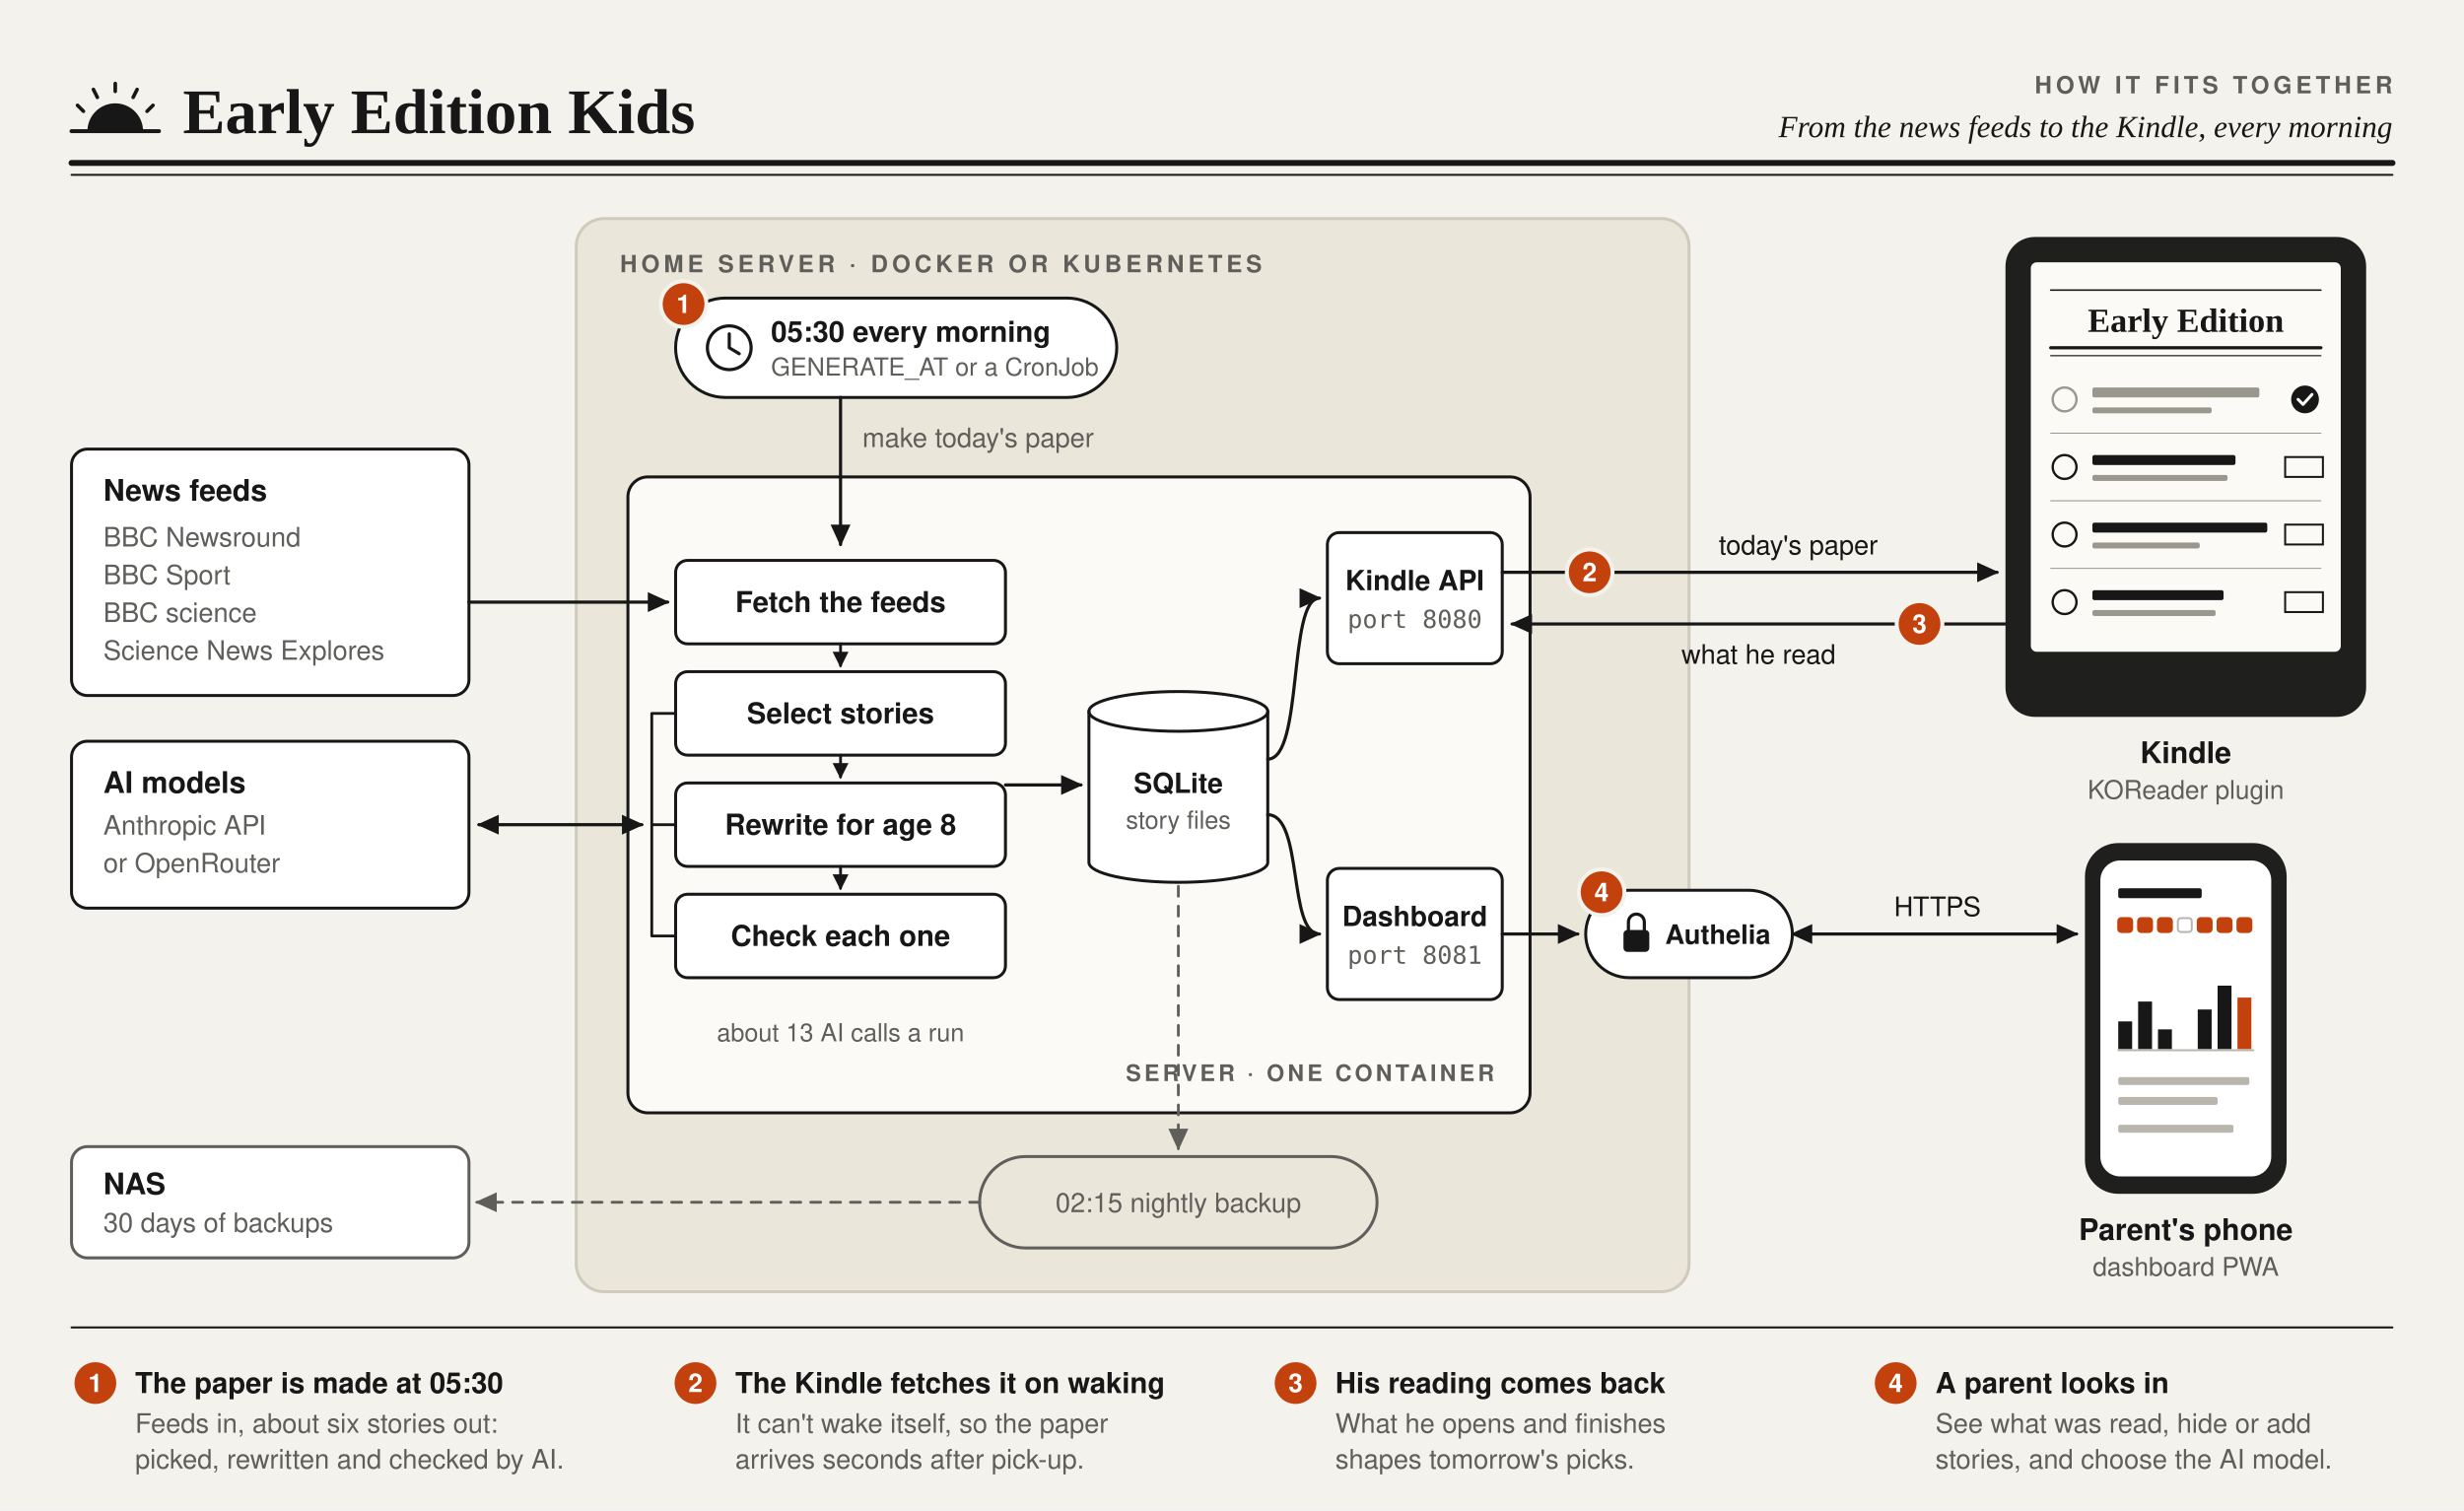
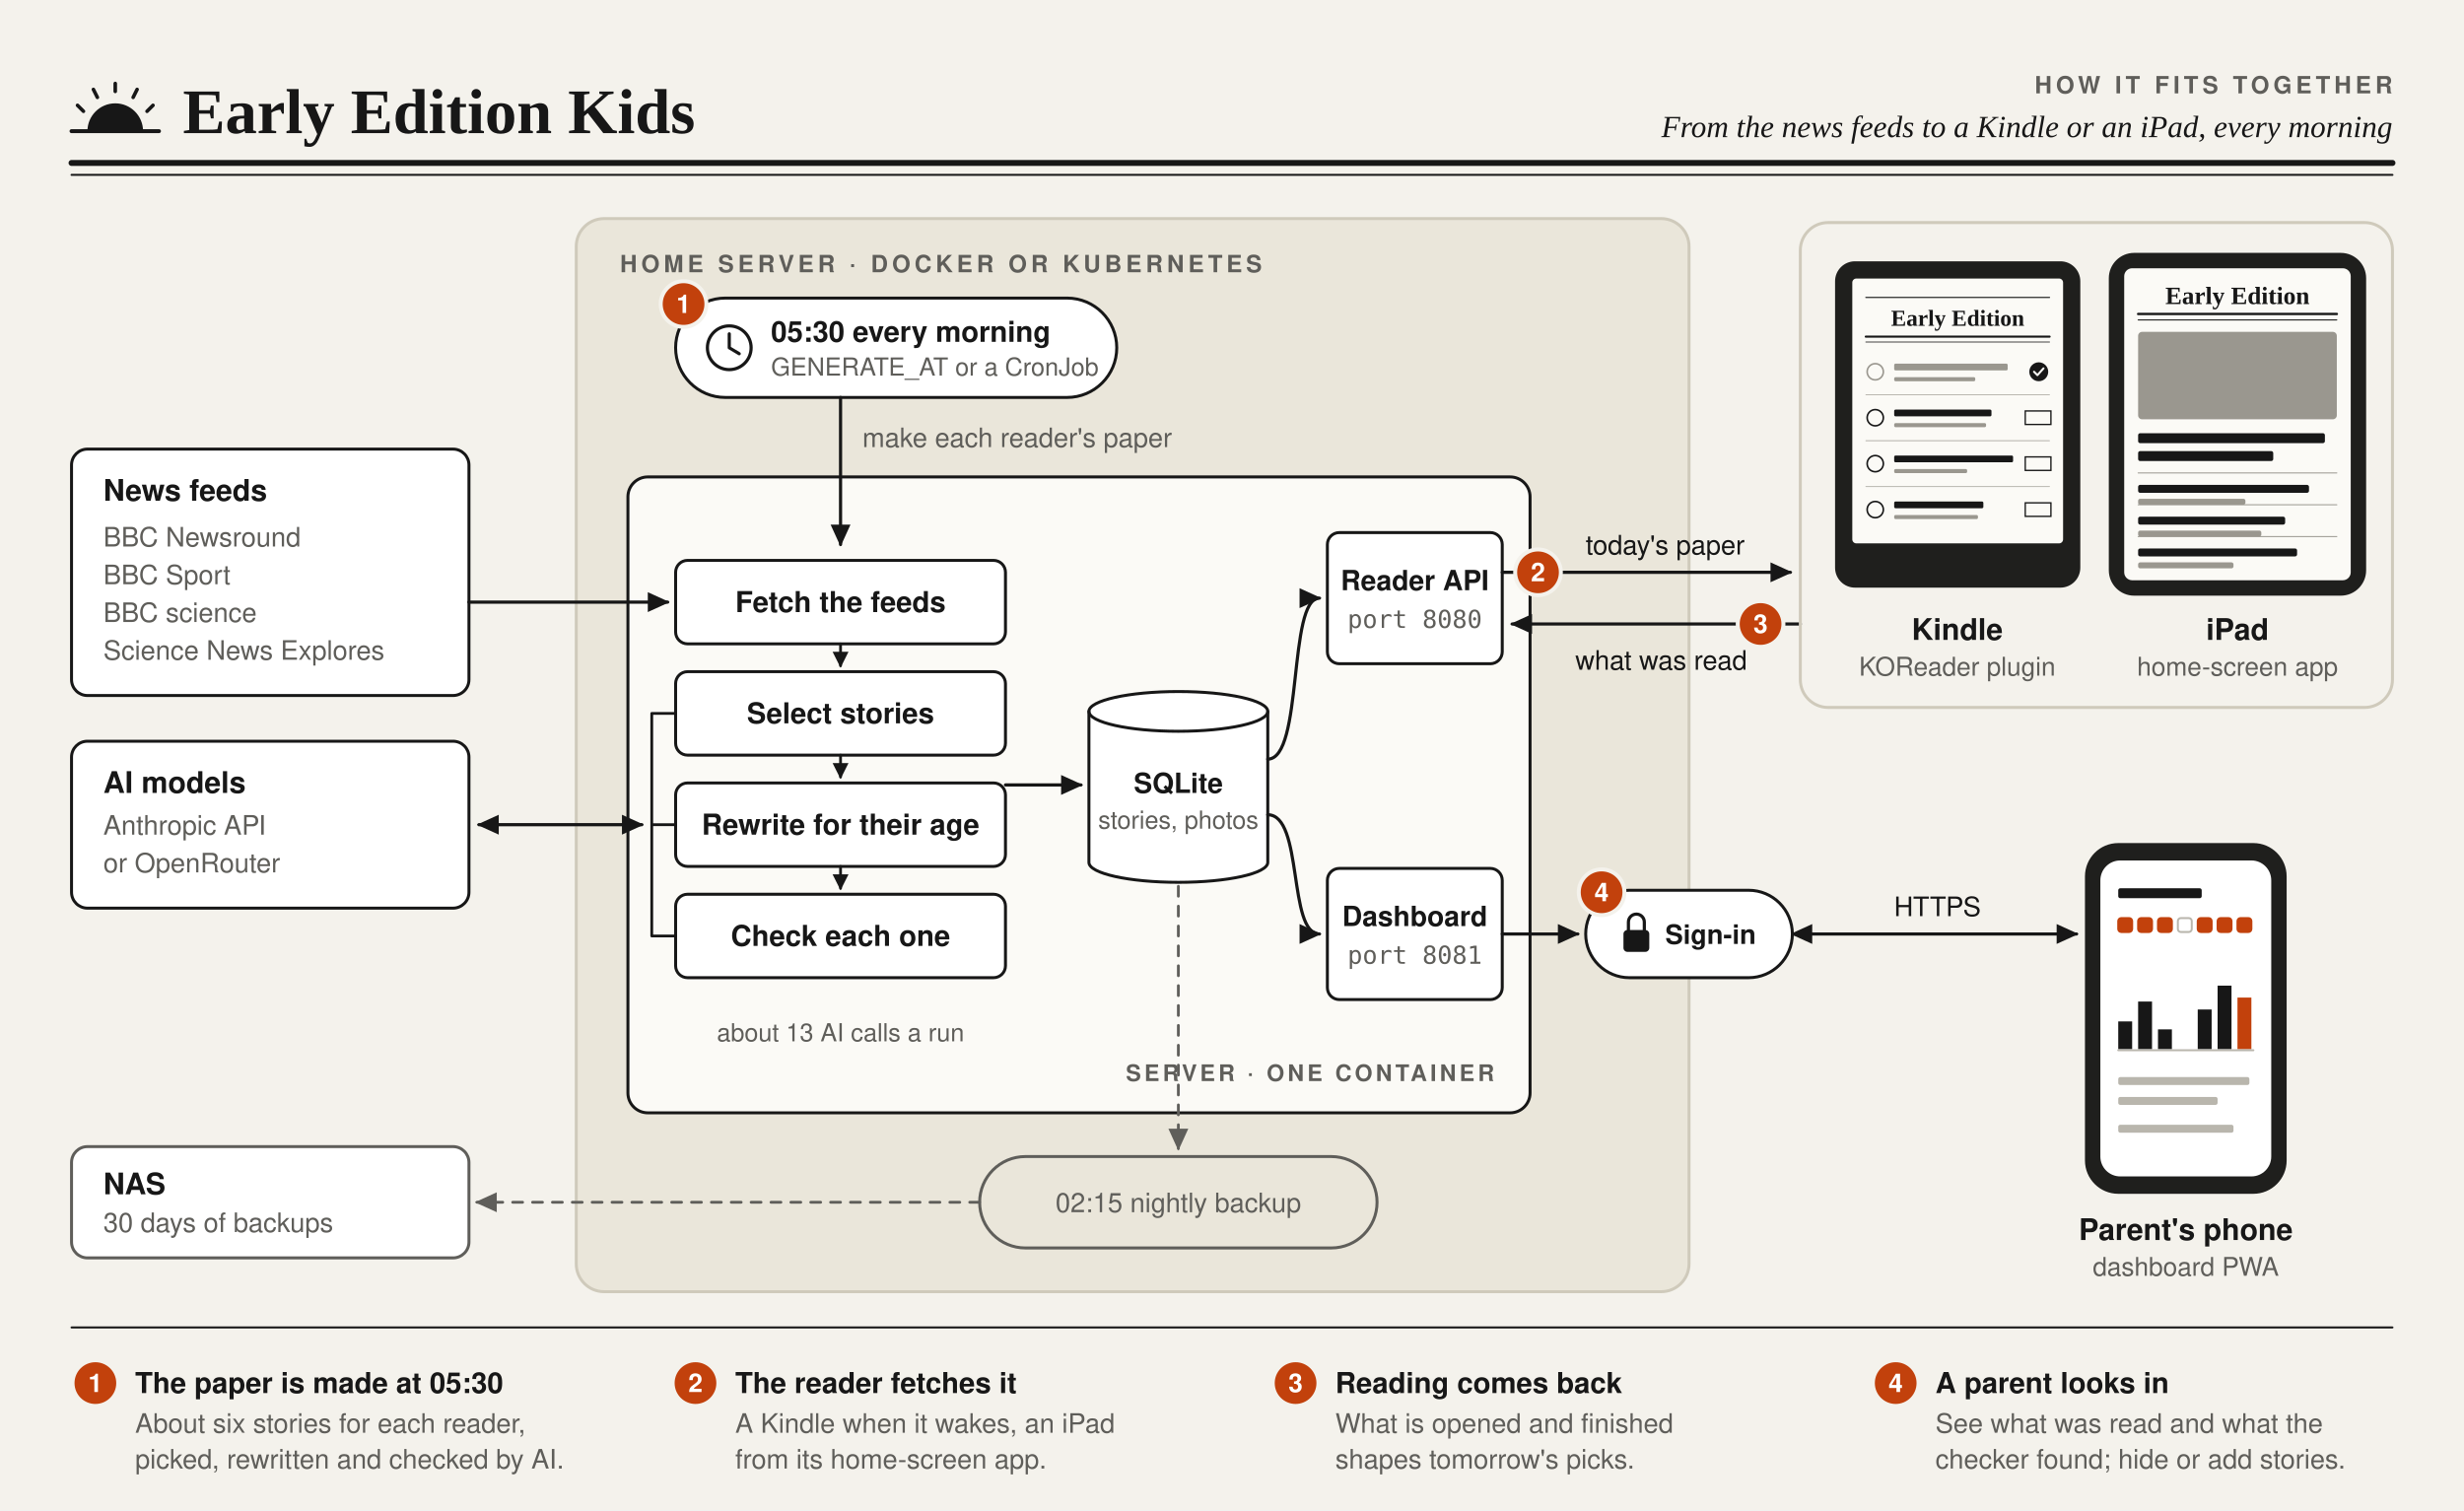
<svg xmlns="http://www.w3.org/2000/svg" viewBox="0 0 1240 760" width="1240" height="760" role="img" aria-labelledby="t d">
  <defs>
    <marker id="end-ink" markerUnits="userSpaceOnUse" markerWidth="11" markerHeight="10" refX="10" refY="5" orient="auto">
      <path d="M0,0 L11,5 L0,10 Z" fill="#171717" />
    </marker>
    <marker id="start-ink" markerUnits="userSpaceOnUse" markerWidth="11" markerHeight="10" refX="1" refY="5" orient="auto">
      <path d="M11,0 L0,5 L11,10 Z" fill="#171717" />
    </marker>
    <marker id="end-muted" markerUnits="userSpaceOnUse" markerWidth="11" markerHeight="10" refX="10" refY="5" orient="auto">
      <path d="M0,0 L11,5 L0,10 Z" fill="#5F5E5A" />
    </marker>
    <marker id="end-small" markerUnits="userSpaceOnUse" markerWidth="8" markerHeight="8" refX="7" refY="4" orient="auto">
      <path d="M0,0 L8,4 L0,8 Z" fill="#171717" />
    </marker>
  </defs>
  <rect width="1240" height="760" fill="#F4F2EC" />
  <path d="M44,66 A14,14 0 0 1 72,66 Z" fill="#171717" stroke="#171717" stroke-width="0" stroke-linecap="round" stroke-linejoin="round" />
  <path d="M36,66 H80" fill="none" stroke="#171717" stroke-width="2" stroke-linecap="round" stroke-linejoin="round" />
  <path d="M58,42 V46 M39,53 L42,56 M77,53 L74,56 M47,45 L49,49 M69,45 L67,49" fill="none" stroke="#171717" stroke-width="1.8" stroke-linecap="round" stroke-linejoin="round" />
  <text x="92" y="67" font-family="Georgia, 'Times New Roman', serif" font-size="32" font-weight="700" fill="#171717" text-anchor="start">Early Edition Kids</text>
  <text x="1204" y="47" font-family="-apple-system, 'Segoe UI', Helvetica, Arial, sans-serif" font-size="12" font-weight="700" fill="#5F5E5A" text-anchor="end" letter-spacing="2">HOW IT FITS TOGETHER</text>
-   <text x="1204" y="69" font-family="Georgia, 'Times New Roman', serif" font-size="15.5" font-weight="400" fill="#171717" text-anchor="end" font-style="italic">From the news feeds to the Kindle, every morning</text>
+   <text x="1204" y="69" font-family="Georgia, 'Times New Roman', serif" font-size="15.5" font-weight="400" fill="#171717" text-anchor="end" font-style="italic">From the news feeds to a Kindle or an iPad, every morning</text>
  <path d="M36,82 H1204" fill="none" stroke="#171717" stroke-width="3" stroke-linecap="round" stroke-linejoin="round" />
  <path d="M36,88 H1204" fill="none" stroke="#171717" stroke-width="1" stroke-linecap="round" stroke-linejoin="round" />
  <rect x="290" y="110" width="560" height="540" rx="14" fill="#EAE6DA" stroke="#CFCABB" stroke-width="1.5" />
  <text x="312" y="137" font-family="-apple-system, 'Segoe UI', Helvetica, Arial, sans-serif" font-size="12" font-weight="700" fill="#5F5E5A" text-anchor="start" letter-spacing="2">HOME SERVER · DOCKER OR KUBERNETES</text>
  <rect x="316" y="240" width="454" height="320" rx="10" fill="#FBFAF6" stroke="#171717" stroke-width="1.5" />
  <text x="752" y="544" font-family="-apple-system, 'Segoe UI', Helvetica, Arial, sans-serif" font-size="11.5" font-weight="700" fill="#5F5E5A" text-anchor="end" letter-spacing="1.6">SERVER · ONE CONTAINER</text>
  <rect x="340" y="150" width="222" height="50" rx="25" fill="#FFFFFF" stroke="#171717" stroke-width="1.5" />
  <circle cx="367" cy="175" r="11" fill="none" stroke="#171717" stroke-width="1.6" />
  <path d="M367,168 V175 L372,178" fill="none" stroke="#171717" stroke-width="1.6" stroke-linecap="round" stroke-linejoin="round" />
  <text x="388" y="172" font-family="-apple-system, 'Segoe UI', Helvetica, Arial, sans-serif" font-size="14.5" font-weight="700" fill="#171717" text-anchor="start">05:30 every morning</text>
  <text x="388" y="189" font-family="-apple-system, 'Segoe UI', Helvetica, Arial, sans-serif" font-size="12.5" font-weight="400" fill="#5F5E5A" text-anchor="start">GENERATE_AT or a CronJob</text>
  <path d="M423,200 V274" fill="none" stroke="#171717" stroke-width="1.6" stroke-linecap="round" stroke-linejoin="round" marker-end="url(#end-ink)" />
-   <text x="434" y="225" font-family="-apple-system, 'Segoe UI', Helvetica, Arial, sans-serif" font-size="13.5" font-weight="400" fill="#5F5E5A" text-anchor="start">make today's paper</text>
+   <text x="434" y="225" font-family="-apple-system, 'Segoe UI', Helvetica, Arial, sans-serif" font-size="13.5" font-weight="400" fill="#5F5E5A" text-anchor="start">make each reader's paper</text>
  <rect x="340" y="282" width="166" height="42" rx="6" fill="#FFFFFF" stroke="#171717" stroke-width="1.5" />
  <text x="423" y="308" font-family="-apple-system, 'Segoe UI', Helvetica, Arial, sans-serif" font-size="14.5" font-weight="600" fill="#171717" text-anchor="middle">Fetch the feeds</text>
  <path d="M423,324 V335" fill="none" stroke="#171717" stroke-width="1.4" stroke-linecap="round" stroke-linejoin="round" marker-end="url(#end-small)" />
  <rect x="340" y="338" width="166" height="42" rx="6" fill="#FFFFFF" stroke="#171717" stroke-width="1.5" />
  <text x="423" y="364" font-family="-apple-system, 'Segoe UI', Helvetica, Arial, sans-serif" font-size="14.5" font-weight="600" fill="#171717" text-anchor="middle">Select stories</text>
  <path d="M423,380 V391" fill="none" stroke="#171717" stroke-width="1.4" stroke-linecap="round" stroke-linejoin="round" marker-end="url(#end-small)" />
  <rect x="340" y="394" width="166" height="42" rx="6" fill="#FFFFFF" stroke="#171717" stroke-width="1.5" />
-   <text x="423" y="420" font-family="-apple-system, 'Segoe UI', Helvetica, Arial, sans-serif" font-size="14.5" font-weight="600" fill="#171717" text-anchor="middle">Rewrite for age 8</text>
+   <text x="423" y="420" font-family="-apple-system, 'Segoe UI', Helvetica, Arial, sans-serif" font-size="14.5" font-weight="600" fill="#171717" text-anchor="middle">Rewrite for their age</text>
  <path d="M423,436 V447" fill="none" stroke="#171717" stroke-width="1.4" stroke-linecap="round" stroke-linejoin="round" marker-end="url(#end-small)" />
  <rect x="340" y="450" width="166" height="42" rx="6" fill="#FFFFFF" stroke="#171717" stroke-width="1.5" />
  <text x="423" y="476" font-family="-apple-system, 'Segoe UI', Helvetica, Arial, sans-serif" font-size="14.5" font-weight="600" fill="#171717" text-anchor="middle">Check each one</text>
  <text x="423" y="524" font-family="-apple-system, 'Segoe UI', Helvetica, Arial, sans-serif" font-size="12.5" font-weight="400" fill="#5F5E5A" text-anchor="middle">about 13 AI calls a run</text>
  <path d="M506,395 H544" fill="none" stroke="#171717" stroke-width="1.6" stroke-linecap="round" stroke-linejoin="round" marker-end="url(#end-ink)" />
  <path d="M548,358 A45,10 0 0 1 638,358 V434 A45,10 0 0 1 548,434 Z" fill="#FFFFFF" stroke="#171717" stroke-width="1.5" stroke-linecap="round" stroke-linejoin="round" />
  <path d="M548,358 A45,10 0 0 0 638,358" fill="none" stroke="#171717" stroke-width="1.5" stroke-linecap="round" stroke-linejoin="round" />
  <text x="593" y="399" font-family="-apple-system, 'Segoe UI', Helvetica, Arial, sans-serif" font-size="14" font-weight="700" fill="#171717" text-anchor="middle">SQLite</text>
-   <text x="593" y="417" font-family="-apple-system, 'Segoe UI', Helvetica, Arial, sans-serif" font-size="12.5" font-weight="400" fill="#5F5E5A" text-anchor="middle">story files</text>
+   <text x="593" y="417" font-family="-apple-system, 'Segoe UI', Helvetica, Arial, sans-serif" font-size="12.5" font-weight="400" fill="#5F5E5A" text-anchor="middle">stories, photos</text>
  <path d="M638,382 C656,382 648,301 664,301" fill="none" stroke="#171717" stroke-width="1.6" stroke-linecap="round" stroke-linejoin="round" marker-end="url(#end-ink)" />
  <path d="M638,410 C656,410 648,470 664,470" fill="none" stroke="#171717" stroke-width="1.6" stroke-linecap="round" stroke-linejoin="round" marker-end="url(#end-ink)" />
  <rect x="668" y="268" width="88" height="66" rx="6" fill="#FFFFFF" stroke="#171717" stroke-width="1.5" />
-   <text x="712" y="297" font-family="-apple-system, 'Segoe UI', Helvetica, Arial, sans-serif" font-size="14" font-weight="700" fill="#171717" text-anchor="middle">Kindle API</text>
+   <text x="712" y="297" font-family="-apple-system, 'Segoe UI', Helvetica, Arial, sans-serif" font-size="14" font-weight="700" fill="#171717" text-anchor="middle">Reader API</text>
  <text x="712" y="316" font-family="ui-monospace, SFMono-Regular, Menlo, Consolas, monospace" font-size="12.5" font-weight="400" fill="#5F5E5A" text-anchor="middle">port 8080</text>
  <rect x="668" y="437" width="88" height="66" rx="6" fill="#FFFFFF" stroke="#171717" stroke-width="1.5" />
  <text x="712" y="466" font-family="-apple-system, 'Segoe UI', Helvetica, Arial, sans-serif" font-size="14" font-weight="700" fill="#171717" text-anchor="middle">Dashboard</text>
  <text x="712" y="485" font-family="ui-monospace, SFMono-Regular, Menlo, Consolas, monospace" font-size="12.5" font-weight="400" fill="#5F5E5A" text-anchor="middle">port 8081</text>
  <path d="M593,446 V578" fill="none" stroke="#5F5E5A" stroke-width="1.4" stroke-linecap="round" stroke-linejoin="round" stroke-dasharray="5 5" marker-end="url(#end-muted)" />
  <rect x="493" y="582" width="200" height="46" rx="23" fill="#EAE6DA" stroke="#5F5E5A" stroke-width="1.5" />
  <text x="593" y="610" font-family="-apple-system, 'Segoe UI', Helvetica, Arial, sans-serif" font-size="13.5" font-weight="400" fill="#5F5E5A" text-anchor="middle">02:15 nightly backup</text>
  <path d="M493,605 H240" fill="none" stroke="#5F5E5A" stroke-width="1.4" stroke-linecap="round" stroke-linejoin="round" stroke-dasharray="5 5" marker-end="url(#end-muted)" />
  <rect x="36" y="226" width="200" height="124" rx="8" fill="#FFFFFF" stroke="#171717" stroke-width="1.5" />
  <text x="52" y="252" font-family="-apple-system, 'Segoe UI', Helvetica, Arial, sans-serif" font-size="15" font-weight="700" fill="#171717" text-anchor="start">News feeds</text>
  <text x="52" y="275" font-family="-apple-system, 'Segoe UI', Helvetica, Arial, sans-serif" font-size="13.5" font-weight="400" fill="#5F5E5A" text-anchor="start">BBC Newsround</text>
  <text x="52" y="294" font-family="-apple-system, 'Segoe UI', Helvetica, Arial, sans-serif" font-size="13.5" font-weight="400" fill="#5F5E5A" text-anchor="start">BBC Sport</text>
  <text x="52" y="313" font-family="-apple-system, 'Segoe UI', Helvetica, Arial, sans-serif" font-size="13.5" font-weight="400" fill="#5F5E5A" text-anchor="start">BBC science</text>
  <text x="52" y="332" font-family="-apple-system, 'Segoe UI', Helvetica, Arial, sans-serif" font-size="13.5" font-weight="400" fill="#5F5E5A" text-anchor="start">Science News Explores</text>
  <path d="M236,303 H336" fill="none" stroke="#171717" stroke-width="1.6" stroke-linecap="round" stroke-linejoin="round" marker-end="url(#end-ink)" />
  <rect x="36" y="373" width="200" height="84" rx="8" fill="#FFFFFF" stroke="#171717" stroke-width="1.5" />
  <text x="52" y="399" font-family="-apple-system, 'Segoe UI', Helvetica, Arial, sans-serif" font-size="15" font-weight="700" fill="#171717" text-anchor="start">AI models</text>
  <text x="52" y="420" font-family="-apple-system, 'Segoe UI', Helvetica, Arial, sans-serif" font-size="13.5" font-weight="400" fill="#5F5E5A" text-anchor="start">Anthropic API</text>
  <text x="52" y="439" font-family="-apple-system, 'Segoe UI', Helvetica, Arial, sans-serif" font-size="13.5" font-weight="400" fill="#5F5E5A" text-anchor="start">or OpenRouter</text>
  <path d="M340,359 H328 V471 H340 M328,415 H340" fill="none" stroke="#171717" stroke-width="1.4" stroke-linecap="round" stroke-linejoin="round" />
  <path d="M241,415 H323" fill="none" stroke="#171717" stroke-width="1.6" stroke-linecap="round" stroke-linejoin="round" marker-end="url(#end-ink)" marker-start="url(#start-ink)" />
  <rect x="36" y="577" width="200" height="56" rx="8" fill="#FFFFFF" stroke="#5F5E5A" stroke-width="1.5" />
  <text x="52" y="601" font-family="-apple-system, 'Segoe UI', Helvetica, Arial, sans-serif" font-size="15" font-weight="700" fill="#171717" text-anchor="start">NAS</text>
  <text x="52" y="620" font-family="-apple-system, 'Segoe UI', Helvetica, Arial, sans-serif" font-size="13.5" font-weight="400" fill="#5F5E5A" text-anchor="start">30 days of backups</text>
-   <path d="M756,288 H1005" fill="none" stroke="#171717" stroke-width="1.6" stroke-linecap="round" stroke-linejoin="round" marker-end="url(#end-ink)" />
-   <path d="M1010,314 H761" fill="none" stroke="#171717" stroke-width="1.6" stroke-linecap="round" stroke-linejoin="round" marker-end="url(#end-ink)" />
-   <text x="905" y="279" font-family="-apple-system, 'Segoe UI', Helvetica, Arial, sans-serif" font-size="13.5" font-weight="400" fill="#171717" text-anchor="middle">today's paper</text>
-   <text x="885" y="334" font-family="-apple-system, 'Segoe UI', Helvetica, Arial, sans-serif" font-size="13.5" font-weight="400" fill="#171717" text-anchor="middle">what he read</text>
-   <rect x="1010" y="120" width="180" height="240" rx="14" fill="#1F1F1D" stroke="#1F1F1D" stroke-width="1.5" />
-   <rect x="1022" y="132" width="156" height="196" rx="3" fill="#FBFAF6" stroke="#FBFAF6" stroke-width="0" />
-   <path d="M1032,146 H1168" fill="none" stroke="#171717" stroke-width="0.8" stroke-linecap="round" stroke-linejoin="round" />
-   <text x="1100" y="167" font-family="Georgia, 'Times New Roman', serif" font-size="17" font-weight="700" fill="#171717" text-anchor="middle">Early Edition</text>
-   <path d="M1032,175 H1168" fill="none" stroke="#171717" stroke-width="1.6" stroke-linecap="round" stroke-linejoin="round" />
-   <path d="M1032,179 H1168" fill="none" stroke="#171717" stroke-width="0.6" stroke-linecap="round" stroke-linejoin="round" />
-   <circle cx="1039" cy="201" r="6" fill="none" stroke="#9A978F" stroke-width="1.2" />
-   <rect x="1053" y="195" width="84" height="5" rx="1" fill="#9A978F" />
-   <rect x="1053" y="205" width="60" height="3" rx="1" fill="#9A978F" />
-   <circle cx="1160" cy="201" r="7" fill="#171717" />
-   <path d="M1156.5,201 L1159,203.5 L1163.5,198.5" fill="none" stroke="#FBFAF6" stroke-width="1.5" stroke-linecap="round" stroke-linejoin="round" />
-   <path d="M1032,218 H1168" fill="none" stroke="#9A978F" stroke-width="0.5" stroke-linecap="round" stroke-linejoin="round" />
-   <circle cx="1039" cy="235" r="6" fill="none" stroke="#171717" stroke-width="1.2" />
-   <rect x="1053" y="229" width="72" height="5" rx="1" fill="#171717" />
-   <rect x="1053" y="239" width="68" height="3" rx="1" fill="#9A978F" />
-   <rect x="1150" y="230" width="19" height="10" fill="none" stroke="#171717" stroke-width="1" />
-   <path d="M1032,252 H1168" fill="none" stroke="#9A978F" stroke-width="0.5" stroke-linecap="round" stroke-linejoin="round" />
-   <circle cx="1039" cy="269" r="6" fill="none" stroke="#171717" stroke-width="1.2" />
-   <rect x="1053" y="263" width="88" height="5" rx="1" fill="#171717" />
-   <rect x="1053" y="273" width="54" height="3" rx="1" fill="#9A978F" />
-   <rect x="1150" y="264" width="19" height="10" fill="none" stroke="#171717" stroke-width="1" />
-   <path d="M1032,286 H1168" fill="none" stroke="#9A978F" stroke-width="0.5" stroke-linecap="round" stroke-linejoin="round" />
-   <circle cx="1039" cy="303" r="6" fill="none" stroke="#171717" stroke-width="1.2" />
-   <rect x="1053" y="297" width="66" height="5" rx="1" fill="#171717" />
-   <rect x="1053" y="307" width="62" height="3" rx="1" fill="#9A978F" />
-   <rect x="1150" y="298" width="19" height="10" fill="none" stroke="#171717" stroke-width="1" />
-   <text x="1100" y="384" font-family="-apple-system, 'Segoe UI', Helvetica, Arial, sans-serif" font-size="15" font-weight="700" fill="#171717" text-anchor="middle">Kindle</text>
-   <text x="1100" y="402" font-family="-apple-system, 'Segoe UI', Helvetica, Arial, sans-serif" font-size="13" font-weight="400" fill="#5F5E5A" text-anchor="middle">KOReader plugin</text>
+   <path d="M756,288 H901" fill="none" stroke="#171717" stroke-width="1.6" stroke-linecap="round" stroke-linejoin="round" marker-end="url(#end-ink)" />
+   <path d="M906,314 H761" fill="none" stroke="#171717" stroke-width="1.6" stroke-linecap="round" stroke-linejoin="round" marker-end="url(#end-ink)" />
+   <text x="838" y="279" font-family="-apple-system, 'Segoe UI', Helvetica, Arial, sans-serif" font-size="13.5" font-weight="400" fill="#171717" text-anchor="middle">today's paper</text>
+   <text x="836" y="337" font-family="-apple-system, 'Segoe UI', Helvetica, Arial, sans-serif" font-size="13.5" font-weight="400" fill="#171717" text-anchor="middle">what was read</text>
+   <rect x="906" y="112" width="298" height="244" rx="14" fill="none" stroke="#CFCABB" stroke-width="1.5" />
+   <rect x="1062" y="128" width="128" height="171" rx="12" fill="#1F1F1D" stroke="#1F1F1D" stroke-width="1.5" />
+   <rect x="1069" y="135" width="114" height="157" rx="4" fill="#FBFAF6" stroke="#FBFAF6" stroke-width="0" />
+   <text x="1126" y="153" font-family="Georgia, 'Times New Roman', serif" font-size="12.5" font-weight="700" fill="#171717" text-anchor="middle">Early Edition</text>
+   <path d="M1076,158 H1176" fill="none" stroke="#171717" stroke-width="1.2" stroke-linecap="round" stroke-linejoin="round" />
+   <path d="M1076,161 H1176" fill="none" stroke="#171717" stroke-width="0.5" stroke-linecap="round" stroke-linejoin="round" />
+   <rect x="1076" y="167" width="100" height="44" rx="2" fill="#9A978F" />
+   <rect x="1076" y="218" width="94" height="5" rx="1" fill="#171717" />
+   <rect x="1076" y="227" width="68" height="5" rx="1" fill="#171717" />
+   <path d="M1076,238 H1176" fill="none" stroke="#9A978F" stroke-width="0.5" stroke-linecap="round" stroke-linejoin="round" />
+   <rect x="1076" y="244" width="86" height="4" rx="1" fill="#171717" />
+   <rect x="1076" y="251" width="54" height="3" rx="1" fill="#9A978F" />
+   <path d="M1076,254 H1176" fill="none" stroke="#9A978F" stroke-width="0.5" stroke-linecap="round" stroke-linejoin="round" />
+   <rect x="1076" y="260" width="74" height="4" rx="1" fill="#171717" />
+   <rect x="1076" y="267" width="62" height="3" rx="1" fill="#9A978F" />
+   <path d="M1076,270 H1176" fill="none" stroke="#9A978F" stroke-width="0.5" stroke-linecap="round" stroke-linejoin="round" />
+   <rect x="1076" y="276" width="80" height="4" rx="1" fill="#171717" />
+   <rect x="1076" y="283" width="48" height="3" rx="1" fill="#9A978F" />
+   <text x="1126" y="322" font-family="-apple-system, 'Segoe UI', Helvetica, Arial, sans-serif" font-size="15" font-weight="700" fill="#171717" text-anchor="middle">iPad</text>
+   <text x="1126" y="340" font-family="-apple-system, 'Segoe UI', Helvetica, Arial, sans-serif" font-size="13" font-weight="400" fill="#5F5E5A" text-anchor="middle">home-screen app</text>
+   <g transform="translate(237.2,50.4) scale(0.68)">
+     <rect x="1010" y="120" width="180" height="240" rx="14" fill="#1F1F1D" stroke="#1F1F1D" stroke-width="1.5" />
+     <rect x="1022" y="132" width="156" height="196" rx="3" fill="#FBFAF6" stroke="#FBFAF6" stroke-width="0" />
+     <path d="M1032,146 H1168" fill="none" stroke="#171717" stroke-width="0.8" stroke-linecap="round" stroke-linejoin="round" />
+     <text x="1100" y="167" font-family="Georgia, 'Times New Roman', serif" font-size="17" font-weight="700" fill="#171717" text-anchor="middle">Early Edition</text>
+     <path d="M1032,175 H1168" fill="none" stroke="#171717" stroke-width="1.6" stroke-linecap="round" stroke-linejoin="round" />
+     <path d="M1032,179 H1168" fill="none" stroke="#171717" stroke-width="0.6" stroke-linecap="round" stroke-linejoin="round" />
+     <circle cx="1039" cy="201" r="6" fill="none" stroke="#9A978F" stroke-width="1.2" />
+     <rect x="1053" y="195" width="84" height="5" rx="1" fill="#9A978F" />
+     <rect x="1053" y="205" width="60" height="3" rx="1" fill="#9A978F" />
+     <circle cx="1160" cy="201" r="7" fill="#171717" />
+     <path d="M1156.5,201 L1159,203.5 L1163.5,198.5" fill="none" stroke="#FBFAF6" stroke-width="1.5" stroke-linecap="round" stroke-linejoin="round" />
+     <path d="M1032,218 H1168" fill="none" stroke="#9A978F" stroke-width="0.5" stroke-linecap="round" stroke-linejoin="round" />
+     <circle cx="1039" cy="235" r="6" fill="none" stroke="#171717" stroke-width="1.2" />
+     <rect x="1053" y="229" width="72" height="5" rx="1" fill="#171717" />
+     <rect x="1053" y="239" width="68" height="3" rx="1" fill="#9A978F" />
+     <rect x="1150" y="230" width="19" height="10" fill="none" stroke="#171717" stroke-width="1" />
+     <path d="M1032,252 H1168" fill="none" stroke="#9A978F" stroke-width="0.5" stroke-linecap="round" stroke-linejoin="round" />
+     <circle cx="1039" cy="269" r="6" fill="none" stroke="#171717" stroke-width="1.2" />
+     <rect x="1053" y="263" width="88" height="5" rx="1" fill="#171717" />
+     <rect x="1053" y="273" width="54" height="3" rx="1" fill="#9A978F" />
+     <rect x="1150" y="264" width="19" height="10" fill="none" stroke="#171717" stroke-width="1" />
+     <path d="M1032,286 H1168" fill="none" stroke="#9A978F" stroke-width="0.5" stroke-linecap="round" stroke-linejoin="round" />
+     <circle cx="1039" cy="303" r="6" fill="none" stroke="#171717" stroke-width="1.2" />
+     <rect x="1053" y="297" width="66" height="5" rx="1" fill="#171717" />
+     <rect x="1053" y="307" width="62" height="3" rx="1" fill="#9A978F" />
+     <rect x="1150" y="298" width="19" height="10" fill="none" stroke="#171717" stroke-width="1" />
+   </g>
+   <text x="985" y="322" font-family="-apple-system, 'Segoe UI', Helvetica, Arial, sans-serif" font-size="15" font-weight="700" fill="#171717" text-anchor="middle">Kindle</text>
+   <text x="985" y="340" font-family="-apple-system, 'Segoe UI', Helvetica, Arial, sans-serif" font-size="13" font-weight="400" fill="#5F5E5A" text-anchor="middle">KOReader plugin</text>
  <path d="M756,470 H794" fill="none" stroke="#171717" stroke-width="1.6" stroke-linecap="round" stroke-linejoin="round" marker-end="url(#end-ink)" />
  <path d="M902,470 H1045" fill="none" stroke="#171717" stroke-width="1.6" stroke-linecap="round" stroke-linejoin="round" marker-end="url(#end-ink)" marker-start="url(#start-ink)" />
  <rect x="798" y="448" width="104" height="44" rx="22" fill="#FFFFFF" stroke="#171717" stroke-width="1.5" />
  <rect x="817" y="468" width="13" height="11" rx="2" fill="#171717" stroke="#171717" stroke-width="0" />
  <path d="M819.5,468 V464 A4,4 0 0 1 827.5,464 V468" fill="none" stroke="#171717" stroke-width="1.6" stroke-linecap="round" stroke-linejoin="round" />
-   <text x="838" y="475" font-family="-apple-system, 'Segoe UI', Helvetica, Arial, sans-serif" font-size="13.5" font-weight="700" fill="#171717" text-anchor="start">Authelia</text>
+   <text x="838" y="475" font-family="-apple-system, 'Segoe UI', Helvetica, Arial, sans-serif" font-size="13.5" font-weight="700" fill="#171717" text-anchor="start">Sign-in</text>
  <text x="975" y="461" font-family="-apple-system, 'Segoe UI', Helvetica, Arial, sans-serif" font-size="13.5" font-weight="400" fill="#171717" text-anchor="middle">HTTPS</text>
  <rect x="1050" y="425" width="100" height="175" rx="16" fill="#1F1F1D" stroke="#1F1F1D" stroke-width="1.5" />
  <rect x="1057" y="433" width="86" height="159" rx="10" fill="#FFFFFF" stroke="#FFFFFF" stroke-width="0" />
  <rect x="1066" y="447" width="42" height="5" rx="1" fill="#171717" />
  <rect x="1066" y="462" width="7" height="7" rx="1.5" fill="#C2410C" stroke="#C2410C" stroke-width="1" />
  <rect x="1076" y="462" width="7" height="7" rx="1.5" fill="#C2410C" stroke="#C2410C" stroke-width="1" />
  <rect x="1086" y="462" width="7" height="7" rx="1.5" fill="#C2410C" stroke="#C2410C" stroke-width="1" />
  <rect x="1096" y="462" width="7" height="7" rx="1.5" fill="none" stroke="#B9B6AD" stroke-width="1" />
  <rect x="1106" y="462" width="7" height="7" rx="1.5" fill="#C2410C" stroke="#C2410C" stroke-width="1" />
  <rect x="1116" y="462" width="7" height="7" rx="1.5" fill="#C2410C" stroke="#C2410C" stroke-width="1" />
  <rect x="1126" y="462" width="7" height="7" rx="1.5" fill="#C2410C" stroke="#C2410C" stroke-width="1" />
  <rect x="1066" y="514" width="7" height="14" fill="#171717" />
  <rect x="1076" y="504" width="7" height="24" fill="#171717" />
  <rect x="1086" y="518" width="7" height="10" fill="#171717" />
  <rect x="1096" y="528" width="7" height="0" fill="#171717" />
  <rect x="1106" y="508" width="7" height="20" fill="#171717" />
  <rect x="1116" y="496" width="7" height="32" fill="#171717" />
  <rect x="1126" y="502" width="7" height="26" fill="#C2410C" />
  <path d="M1066,528.5 H1134" fill="none" stroke="#B9B6AD" stroke-width="1" stroke-linecap="round" stroke-linejoin="round" />
  <rect x="1066" y="542" width="66" height="4" rx="1" fill="#B9B6AD" />
  <rect x="1066" y="552" width="50" height="4" rx="1" fill="#B9B6AD" />
  <rect x="1066" y="566" width="58" height="4" rx="1" fill="#B9B6AD" />
  <text x="1100" y="624" font-family="-apple-system, 'Segoe UI', Helvetica, Arial, sans-serif" font-size="15" font-weight="700" fill="#171717" text-anchor="middle">Parent's phone</text>
  <text x="1100" y="642" font-family="-apple-system, 'Segoe UI', Helvetica, Arial, sans-serif" font-size="13" font-weight="400" fill="#5F5E5A" text-anchor="middle">dashboard PWA</text>
  <circle cx="344" cy="153" r="11.5" fill="#C2410C" stroke="#F4F2EC" stroke-width="2" />
  <text x="344" y="157.5" font-family="-apple-system, 'Segoe UI', Helvetica, Arial, sans-serif" font-size="13" font-weight="700" fill="#FFFFFF" text-anchor="middle">1</text>
-   <circle cx="800" cy="288" r="11.5" fill="#C2410C" stroke="#F4F2EC" stroke-width="2" />
-   <text x="800" y="292.5" font-family="-apple-system, 'Segoe UI', Helvetica, Arial, sans-serif" font-size="13" font-weight="700" fill="#FFFFFF" text-anchor="middle">2</text>
-   <circle cx="966" cy="314" r="11.5" fill="#C2410C" stroke="#F4F2EC" stroke-width="2" />
-   <text x="966" y="318.5" font-family="-apple-system, 'Segoe UI', Helvetica, Arial, sans-serif" font-size="13" font-weight="700" fill="#FFFFFF" text-anchor="middle">3</text>
+   <circle cx="774" cy="288" r="11.5" fill="#C2410C" stroke="#F4F2EC" stroke-width="2" />
+   <text x="774" y="292.5" font-family="-apple-system, 'Segoe UI', Helvetica, Arial, sans-serif" font-size="13" font-weight="700" fill="#FFFFFF" text-anchor="middle">2</text>
+   <circle cx="886" cy="314" r="11.5" fill="#C2410C" stroke="#F4F2EC" stroke-width="2" />
+   <text x="886" y="318.5" font-family="-apple-system, 'Segoe UI', Helvetica, Arial, sans-serif" font-size="13" font-weight="700" fill="#FFFFFF" text-anchor="middle">3</text>
  <circle cx="806" cy="449" r="11.5" fill="#C2410C" stroke="#F4F2EC" stroke-width="2" />
  <text x="806" y="453.5" font-family="-apple-system, 'Segoe UI', Helvetica, Arial, sans-serif" font-size="13" font-weight="700" fill="#FFFFFF" text-anchor="middle">4</text>
  <path d="M36,668 H1204" fill="none" stroke="#171717" stroke-width="1" stroke-linecap="round" stroke-linejoin="round" />
  <circle cx="48" cy="696" r="11.5" fill="#C2410C" stroke="#F4F2EC" stroke-width="2" />
  <text x="48" y="700.5" font-family="-apple-system, 'Segoe UI', Helvetica, Arial, sans-serif" font-size="13" font-weight="700" fill="#FFFFFF" text-anchor="middle">1</text>
  <text x="68" y="701" font-family="-apple-system, 'Segoe UI', Helvetica, Arial, sans-serif" font-size="14.5" font-weight="700" fill="#171717" text-anchor="start">The paper is made at 05:30</text>
-   <text x="68" y="721" font-family="-apple-system, 'Segoe UI', Helvetica, Arial, sans-serif" font-size="13.5" font-weight="400" fill="#5F5E5A" text-anchor="start">Feeds in, about six stories out:</text>
+   <text x="68" y="721" font-family="-apple-system, 'Segoe UI', Helvetica, Arial, sans-serif" font-size="13.5" font-weight="400" fill="#5F5E5A" text-anchor="start">About six stories for each reader,</text>
  <text x="68" y="739" font-family="-apple-system, 'Segoe UI', Helvetica, Arial, sans-serif" font-size="13.5" font-weight="400" fill="#5F5E5A" text-anchor="start">picked, rewritten and checked by AI.</text>
  <circle cx="350" cy="696" r="11.5" fill="#C2410C" stroke="#F4F2EC" stroke-width="2" />
  <text x="350" y="700.5" font-family="-apple-system, 'Segoe UI', Helvetica, Arial, sans-serif" font-size="13" font-weight="700" fill="#FFFFFF" text-anchor="middle">2</text>
-   <text x="370" y="701" font-family="-apple-system, 'Segoe UI', Helvetica, Arial, sans-serif" font-size="14.5" font-weight="700" fill="#171717" text-anchor="start">The Kindle fetches it on waking</text>
-   <text x="370" y="721" font-family="-apple-system, 'Segoe UI', Helvetica, Arial, sans-serif" font-size="13.5" font-weight="400" fill="#5F5E5A" text-anchor="start">It can't wake itself, so the paper</text>
-   <text x="370" y="739" font-family="-apple-system, 'Segoe UI', Helvetica, Arial, sans-serif" font-size="13.5" font-weight="400" fill="#5F5E5A" text-anchor="start">arrives seconds after pick-up.</text>
+   <text x="370" y="701" font-family="-apple-system, 'Segoe UI', Helvetica, Arial, sans-serif" font-size="14.5" font-weight="700" fill="#171717" text-anchor="start">The reader fetches it</text>
+   <text x="370" y="721" font-family="-apple-system, 'Segoe UI', Helvetica, Arial, sans-serif" font-size="13.5" font-weight="400" fill="#5F5E5A" text-anchor="start">A Kindle when it wakes, an iPad</text>
+   <text x="370" y="739" font-family="-apple-system, 'Segoe UI', Helvetica, Arial, sans-serif" font-size="13.5" font-weight="400" fill="#5F5E5A" text-anchor="start">from its home-screen app.</text>
  <circle cx="652" cy="696" r="11.5" fill="#C2410C" stroke="#F4F2EC" stroke-width="2" />
  <text x="652" y="700.5" font-family="-apple-system, 'Segoe UI', Helvetica, Arial, sans-serif" font-size="13" font-weight="700" fill="#FFFFFF" text-anchor="middle">3</text>
-   <text x="672" y="701" font-family="-apple-system, 'Segoe UI', Helvetica, Arial, sans-serif" font-size="14.5" font-weight="700" fill="#171717" text-anchor="start">His reading comes back</text>
-   <text x="672" y="721" font-family="-apple-system, 'Segoe UI', Helvetica, Arial, sans-serif" font-size="13.5" font-weight="400" fill="#5F5E5A" text-anchor="start">What he opens and finishes</text>
+   <text x="672" y="701" font-family="-apple-system, 'Segoe UI', Helvetica, Arial, sans-serif" font-size="14.5" font-weight="700" fill="#171717" text-anchor="start">Reading comes back</text>
+   <text x="672" y="721" font-family="-apple-system, 'Segoe UI', Helvetica, Arial, sans-serif" font-size="13.5" font-weight="400" fill="#5F5E5A" text-anchor="start">What is opened and finished</text>
  <text x="672" y="739" font-family="-apple-system, 'Segoe UI', Helvetica, Arial, sans-serif" font-size="13.5" font-weight="400" fill="#5F5E5A" text-anchor="start">shapes tomorrow's picks.</text>
  <circle cx="954" cy="696" r="11.5" fill="#C2410C" stroke="#F4F2EC" stroke-width="2" />
  <text x="954" y="700.5" font-family="-apple-system, 'Segoe UI', Helvetica, Arial, sans-serif" font-size="13" font-weight="700" fill="#FFFFFF" text-anchor="middle">4</text>
  <text x="974" y="701" font-family="-apple-system, 'Segoe UI', Helvetica, Arial, sans-serif" font-size="14.5" font-weight="700" fill="#171717" text-anchor="start">A parent looks in</text>
-   <text x="974" y="721" font-family="-apple-system, 'Segoe UI', Helvetica, Arial, sans-serif" font-size="13.5" font-weight="400" fill="#5F5E5A" text-anchor="start">See what was read, hide or add</text>
-   <text x="974" y="739" font-family="-apple-system, 'Segoe UI', Helvetica, Arial, sans-serif" font-size="13.5" font-weight="400" fill="#5F5E5A" text-anchor="start">stories, and choose the AI model.</text>
+   <text x="974" y="721" font-family="-apple-system, 'Segoe UI', Helvetica, Arial, sans-serif" font-size="13.5" font-weight="400" fill="#5F5E5A" text-anchor="start">See what was read and what the</text>
+   <text x="974" y="739" font-family="-apple-system, 'Segoe UI', Helvetica, Arial, sans-serif" font-size="13.5" font-weight="400" fill="#5F5E5A" text-anchor="start">checker found; hide or add stories.</text>
</svg>
